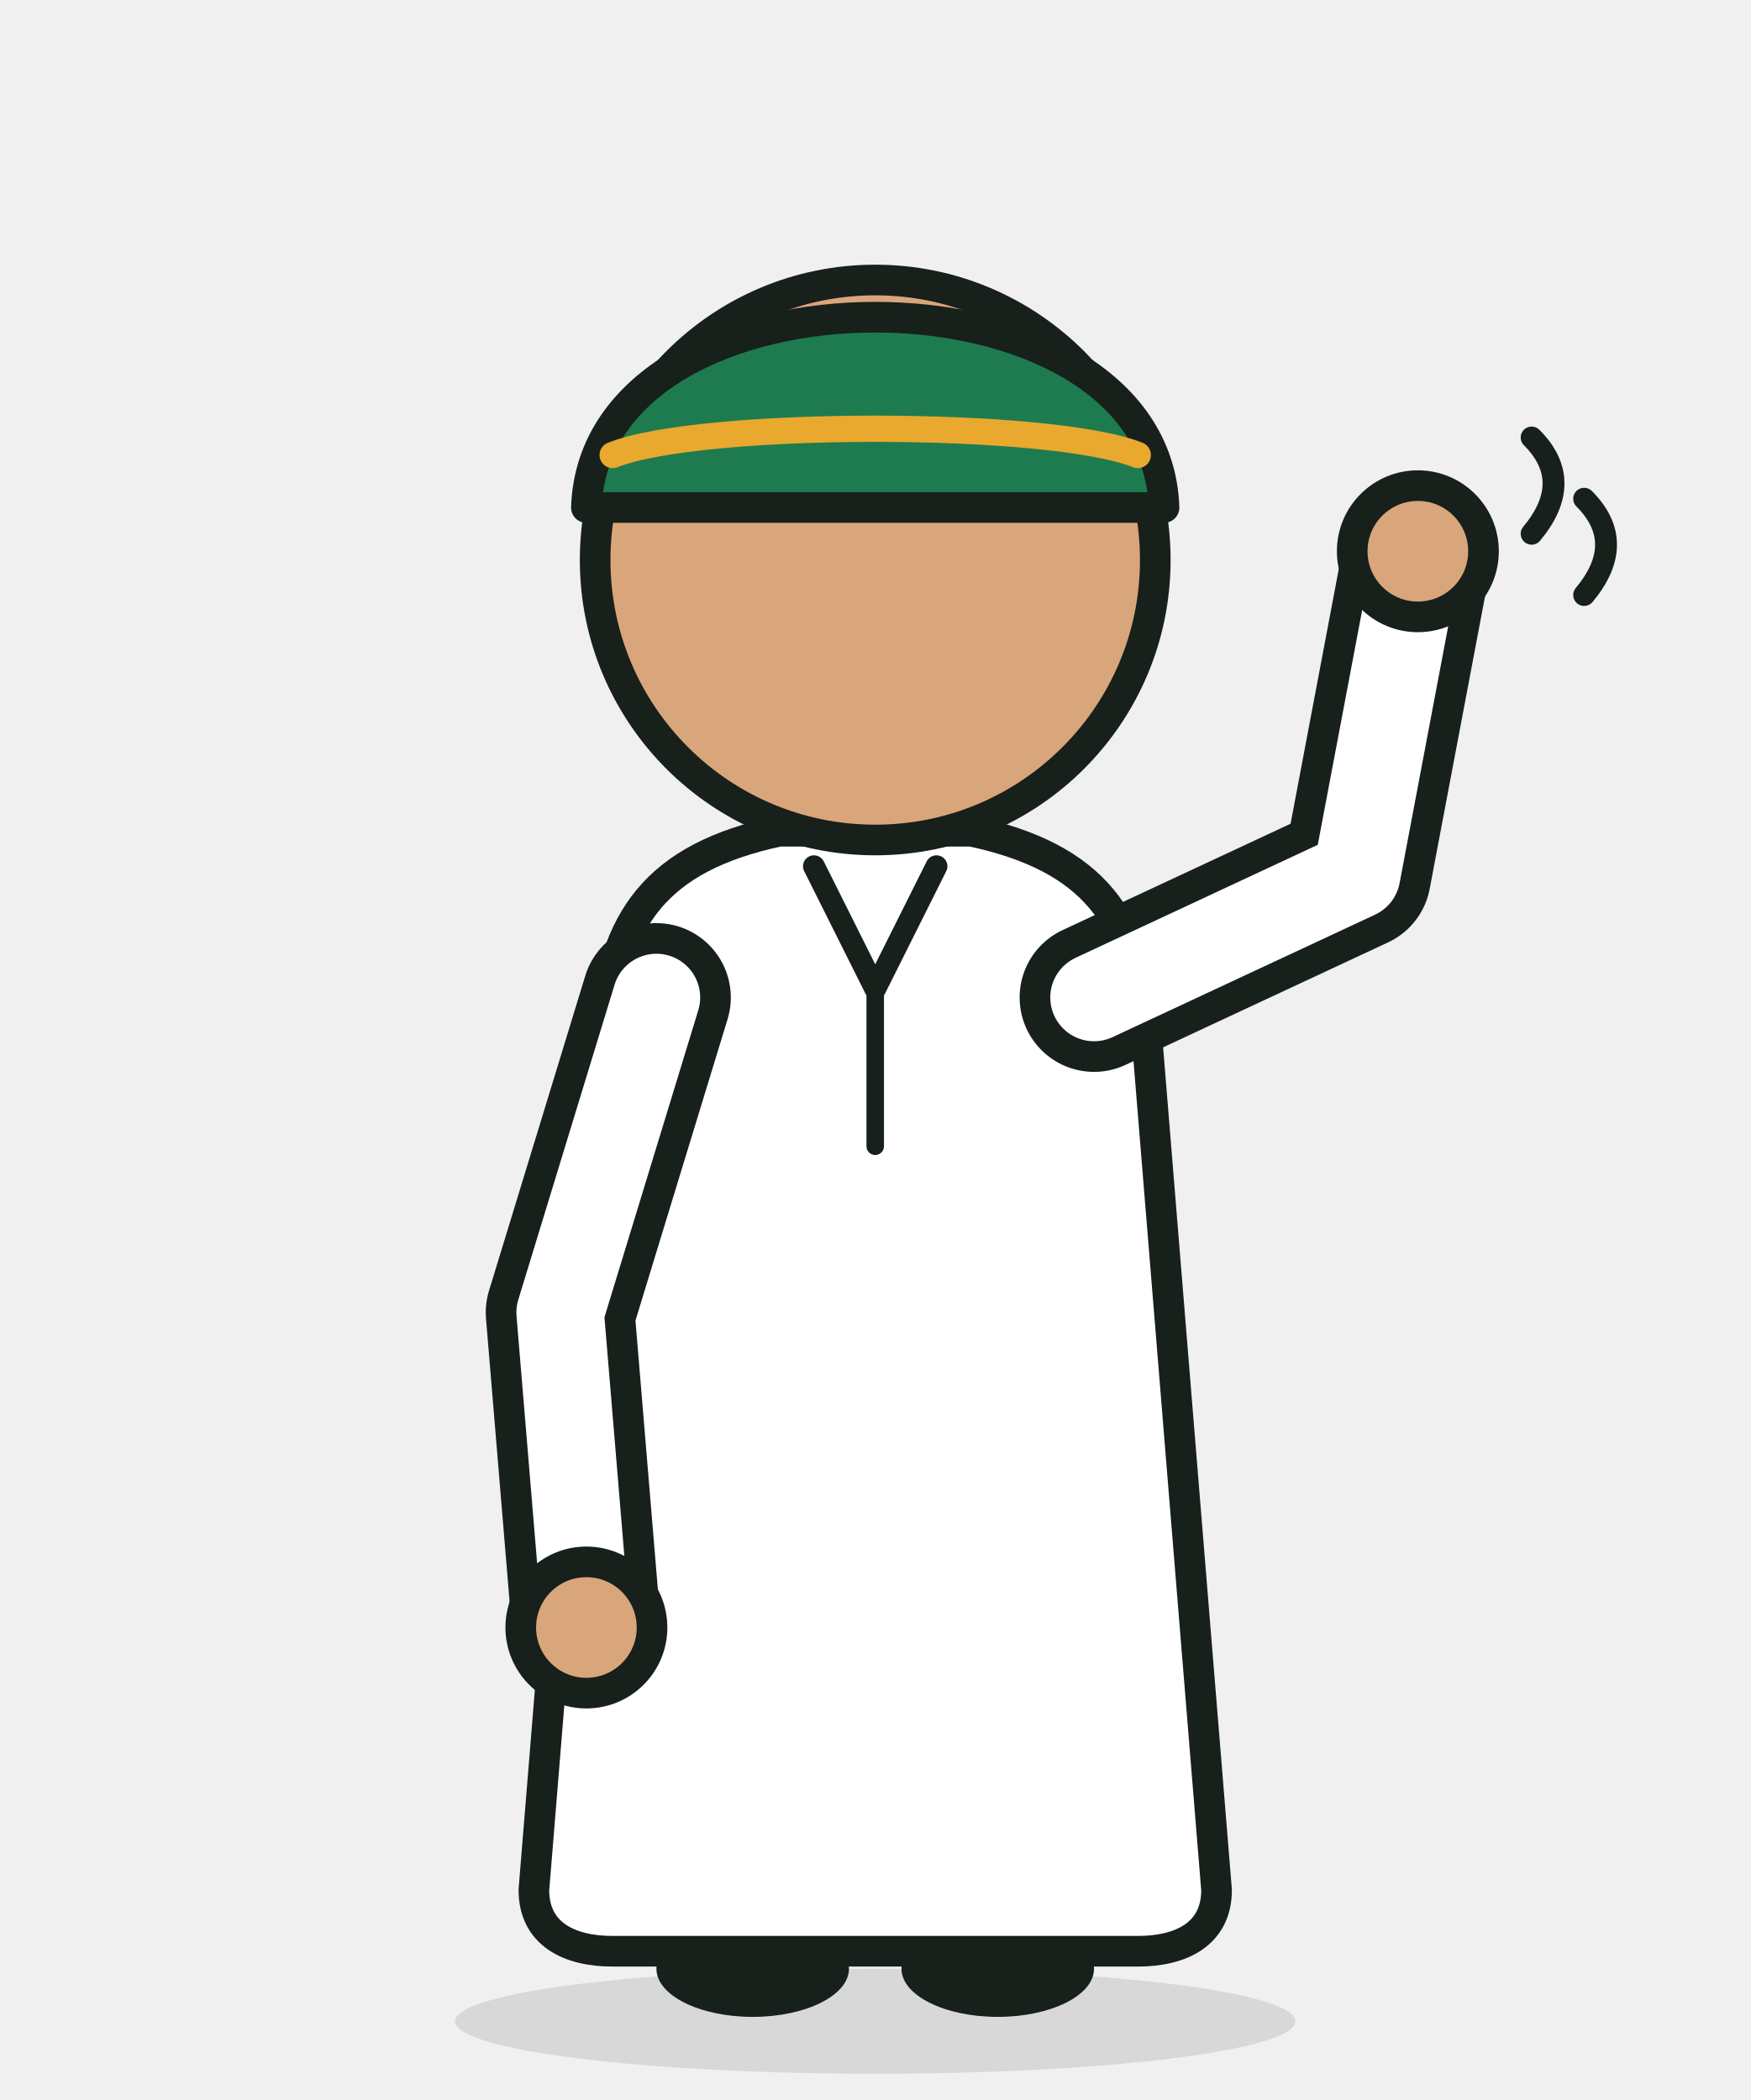
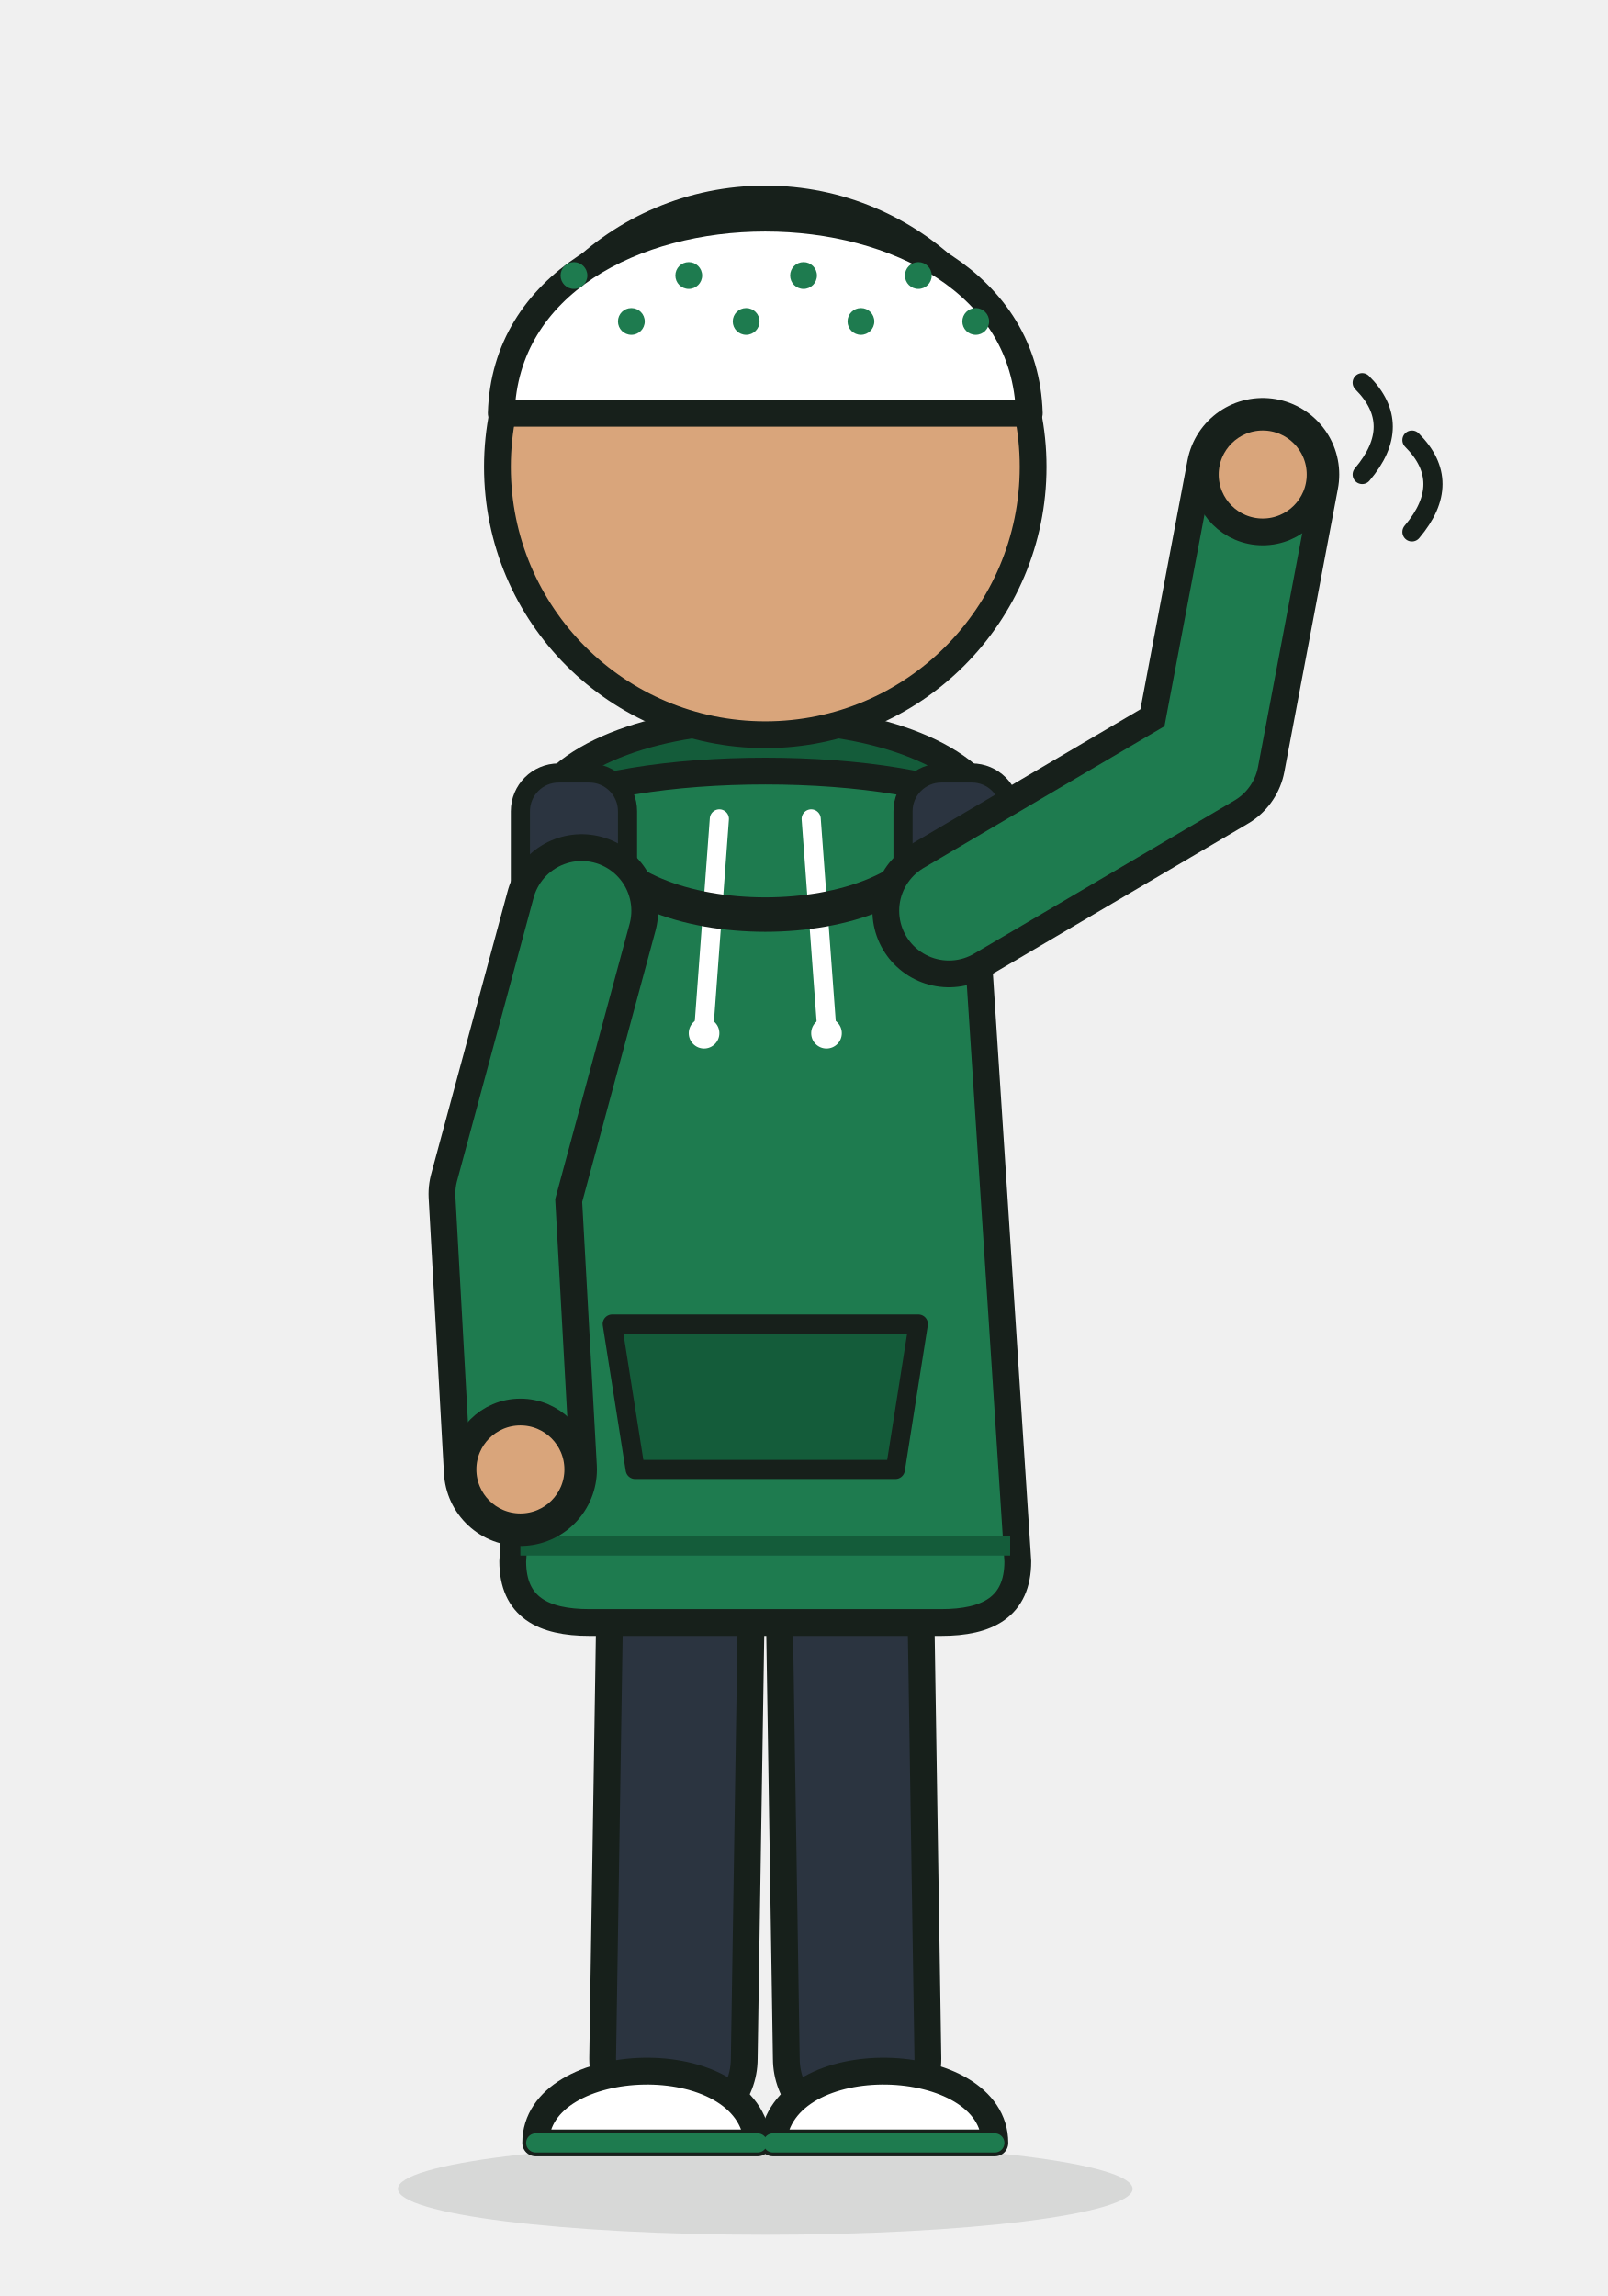
- <svg xmlns="http://www.w3.org/2000/svg" viewBox="0 0 400 480" width="400" height="480">
-   <ellipse cx="200" cy="462" rx="96" ry="12" fill="#17201B" opacity="0.12" />
-   <ellipse cx="172" cy="450" rx="22" ry="11" fill="#17201B" />
-   <ellipse cx="228" cy="450" rx="22" ry="11" fill="#17201B" />
-   <path d="M178,190 C150,196 140,210 138,236 L122,432 C122,442 130,446 140,446 L260,446 C270,446 278,442 278,432 L262,236 C260,210 250,196 222,190 Z" fill="#FFFFFF" stroke="#17201B" stroke-width="7" stroke-linejoin="round" />
-   <path d="M186,198 L200,226 L214,198" fill="none" stroke="#17201B" stroke-width="5" stroke-linecap="round" stroke-linejoin="round" />
-   <line x1="200" y1="226" x2="200" y2="262" stroke="#17201B" stroke-width="4" stroke-linecap="round" />
-   <g transform="rotate(0 200 196)">
-     <circle cx="200" cy="128" r="64" fill="#D9A57B" stroke="#17201B" stroke-width="7" />
-     <path d="M134,116 C136,58 264,58 266,116 Z" fill="#1E7B4F" stroke="#17201B" stroke-width="7" stroke-linejoin="round" />
-     <path d="M140,104 C160,96 240,96 260,104" fill="none" stroke="#E8A92E" stroke-width="6" stroke-linecap="round" />
+ <svg xmlns="http://www.w3.org/2000/svg" viewBox="0 0 420 600" width="420" height="600">
+   <ellipse cx="200" cy="572" rx="96" ry="12" fill="#17201B" opacity="0.12" />
+   <path d="M178,410 L176,538" fill="none" stroke="#17201B" stroke-width="44" stroke-linecap="round" stroke-linejoin="round" />
+   <path d="M178,410 L176,538" fill="none" stroke="#2B3440" stroke-width="30" stroke-linecap="round" stroke-linejoin="round" />
+   <path d="M222,410 L224,538" fill="none" stroke="#17201B" stroke-width="44" stroke-linecap="round" stroke-linejoin="round" />
+   <path d="M222,410 L224,538" fill="none" stroke="#2B3440" stroke-width="30" stroke-linecap="round" stroke-linejoin="round" />
+   <path d="M140,560 C140,536 196,534 198,560 Z" fill="#FFFFFF" stroke="#17201B" stroke-width="7" stroke-linejoin="round" />
+   <path d="M202,560 C204,534 260,536 260,560 Z" fill="#FFFFFF" stroke="#17201B" stroke-width="7" stroke-linejoin="round" />
+   <line x1="140" y1="560" x2="198" y2="560" stroke="#1E7B4F" stroke-width="5" stroke-linecap="round" />
+   <line x1="202" y1="560" x2="260" y2="560" stroke="#1E7B4F" stroke-width="5" stroke-linecap="round" />
+   <path d="M146,224 C146,206 166,198 200,198 C234,198 254,206 254,224 L266,408 C266,420 258,424 246,424 L154,424 C142,424 134,420 134,408 Z" fill="#1E7B4F" stroke="#17201B" stroke-width="7" stroke-linejoin="round" />
+   <path d="M136,404 L264,404" stroke="#145C3A" stroke-width="5" />
+   <path d="M160,346 L240,346 L234,384 L166,384 Z" fill="#145C3A" stroke="#17201B" stroke-width="5" stroke-linejoin="round" />
+   <path d="M188,214 L184,268" stroke="#FFFFFF" stroke-width="5" stroke-linecap="round" />
+   <path d="M212,214 L216,268" stroke="#FFFFFF" stroke-width="5" stroke-linecap="round" />
+   <circle cx="184" cy="270" r="4" fill="#FFFFFF" />
+   <circle cx="216" cy="270" r="4" fill="#FFFFFF" />
+   <path d="M140,212 C154,180 246,180 260,212 C236,198 164,198 140,212 Z" fill="#145C3A" stroke="#17201B" stroke-width="7" stroke-linejoin="round" />
+   <path d="M154,218 C164,246 236,246 246,218" fill="none" stroke="#17201B" stroke-width="9" stroke-linecap="round" />
+   <rect x="136" y="202" width="28" height="38" rx="10" fill="#2B3440" stroke="#17201B" stroke-width="5" />
+   <rect x="236" y="202" width="28" height="38" rx="10" fill="#2B3440" stroke="#17201B" stroke-width="5" />
+   <g transform="rotate(0 200 194)">
+     <circle cx="200" cy="122" r="70" fill="#D9A57B" stroke="#17201B" stroke-width="7" />
+     <path d="M131,108 C133,40 267,40 269,108 Z" fill="#FFFFFF" stroke="#17201B" stroke-width="7" stroke-linejoin="round" />
+     <circle cx="150" cy="72" r="3.5" fill="#1E7B4F" />
+     <circle cx="165" cy="84" r="3.5" fill="#1E7B4F" />
+     <circle cx="180" cy="72" r="3.5" fill="#1E7B4F" />
+     <circle cx="195" cy="84" r="3.5" fill="#1E7B4F" />
+     <circle cx="210" cy="72" r="3.5" fill="#1E7B4F" />
+     <circle cx="225" cy="84" r="3.5" fill="#1E7B4F" />
+     <circle cx="240" cy="72" r="3.5" fill="#1E7B4F" />
+     <circle cx="255" cy="84" r="3.5" fill="#1E7B4F" />
  </g>
-   <path d="M150,228 L128,300 L134,372" fill="none" stroke="#17201B" stroke-width="34" stroke-linecap="round" stroke-linejoin="round" />
-   <path d="M150,228 L128,300 L134,372" fill="none" stroke="#FFFFFF" stroke-width="20" stroke-linecap="round" stroke-linejoin="round" />
-   <path d="M250,228 L310,200 L324,126" fill="none" stroke="#17201B" stroke-width="34" stroke-linecap="round" stroke-linejoin="round" />
-   <path d="M250,228 L310,200 L324,126" fill="none" stroke="#FFFFFF" stroke-width="20" stroke-linecap="round" stroke-linejoin="round" />
-   <circle cx="134" cy="372" r="15" fill="#D9A57B" stroke="#17201B" stroke-width="7" />
-   <circle cx="324" cy="126" r="15" fill="#D9A57B" stroke="#17201B" stroke-width="7" />
-   <path d="M350,100 q10,10 0,22" fill="none" stroke="#17201B" stroke-width="5" stroke-linecap="round" />
-   <path d="M362,114 q10,10 0,22" fill="none" stroke="#17201B" stroke-width="5" stroke-linecap="round" />
+   <path d="M152,238 L132,312 L136,384" fill="none" stroke="#17201B" stroke-width="40" stroke-linecap="round" stroke-linejoin="round" />
+   <path d="M152,238 L132,312 L136,384" fill="none" stroke="#1E7B4F" stroke-width="26" stroke-linecap="round" stroke-linejoin="round" />
+   <path d="M248,238 L316,198 L330,124" fill="none" stroke="#17201B" stroke-width="40" stroke-linecap="round" stroke-linejoin="round" />
+   <path d="M248,238 L316,198 L330,124" fill="none" stroke="#1E7B4F" stroke-width="26" stroke-linecap="round" stroke-linejoin="round" />
+   <circle cx="136" cy="384" r="15" fill="#D9A57B" stroke="#17201B" stroke-width="7" />
+   <circle cx="330" cy="124" r="15" fill="#D9A57B" stroke="#17201B" stroke-width="7" />
+   <path d="M356,100 q11,11 0,24" fill="none" stroke="#17201B" stroke-width="5" stroke-linecap="round" />
+   <path d="M369,115 q11,11 0,24" fill="none" stroke="#17201B" stroke-width="5" stroke-linecap="round" />
</svg>
